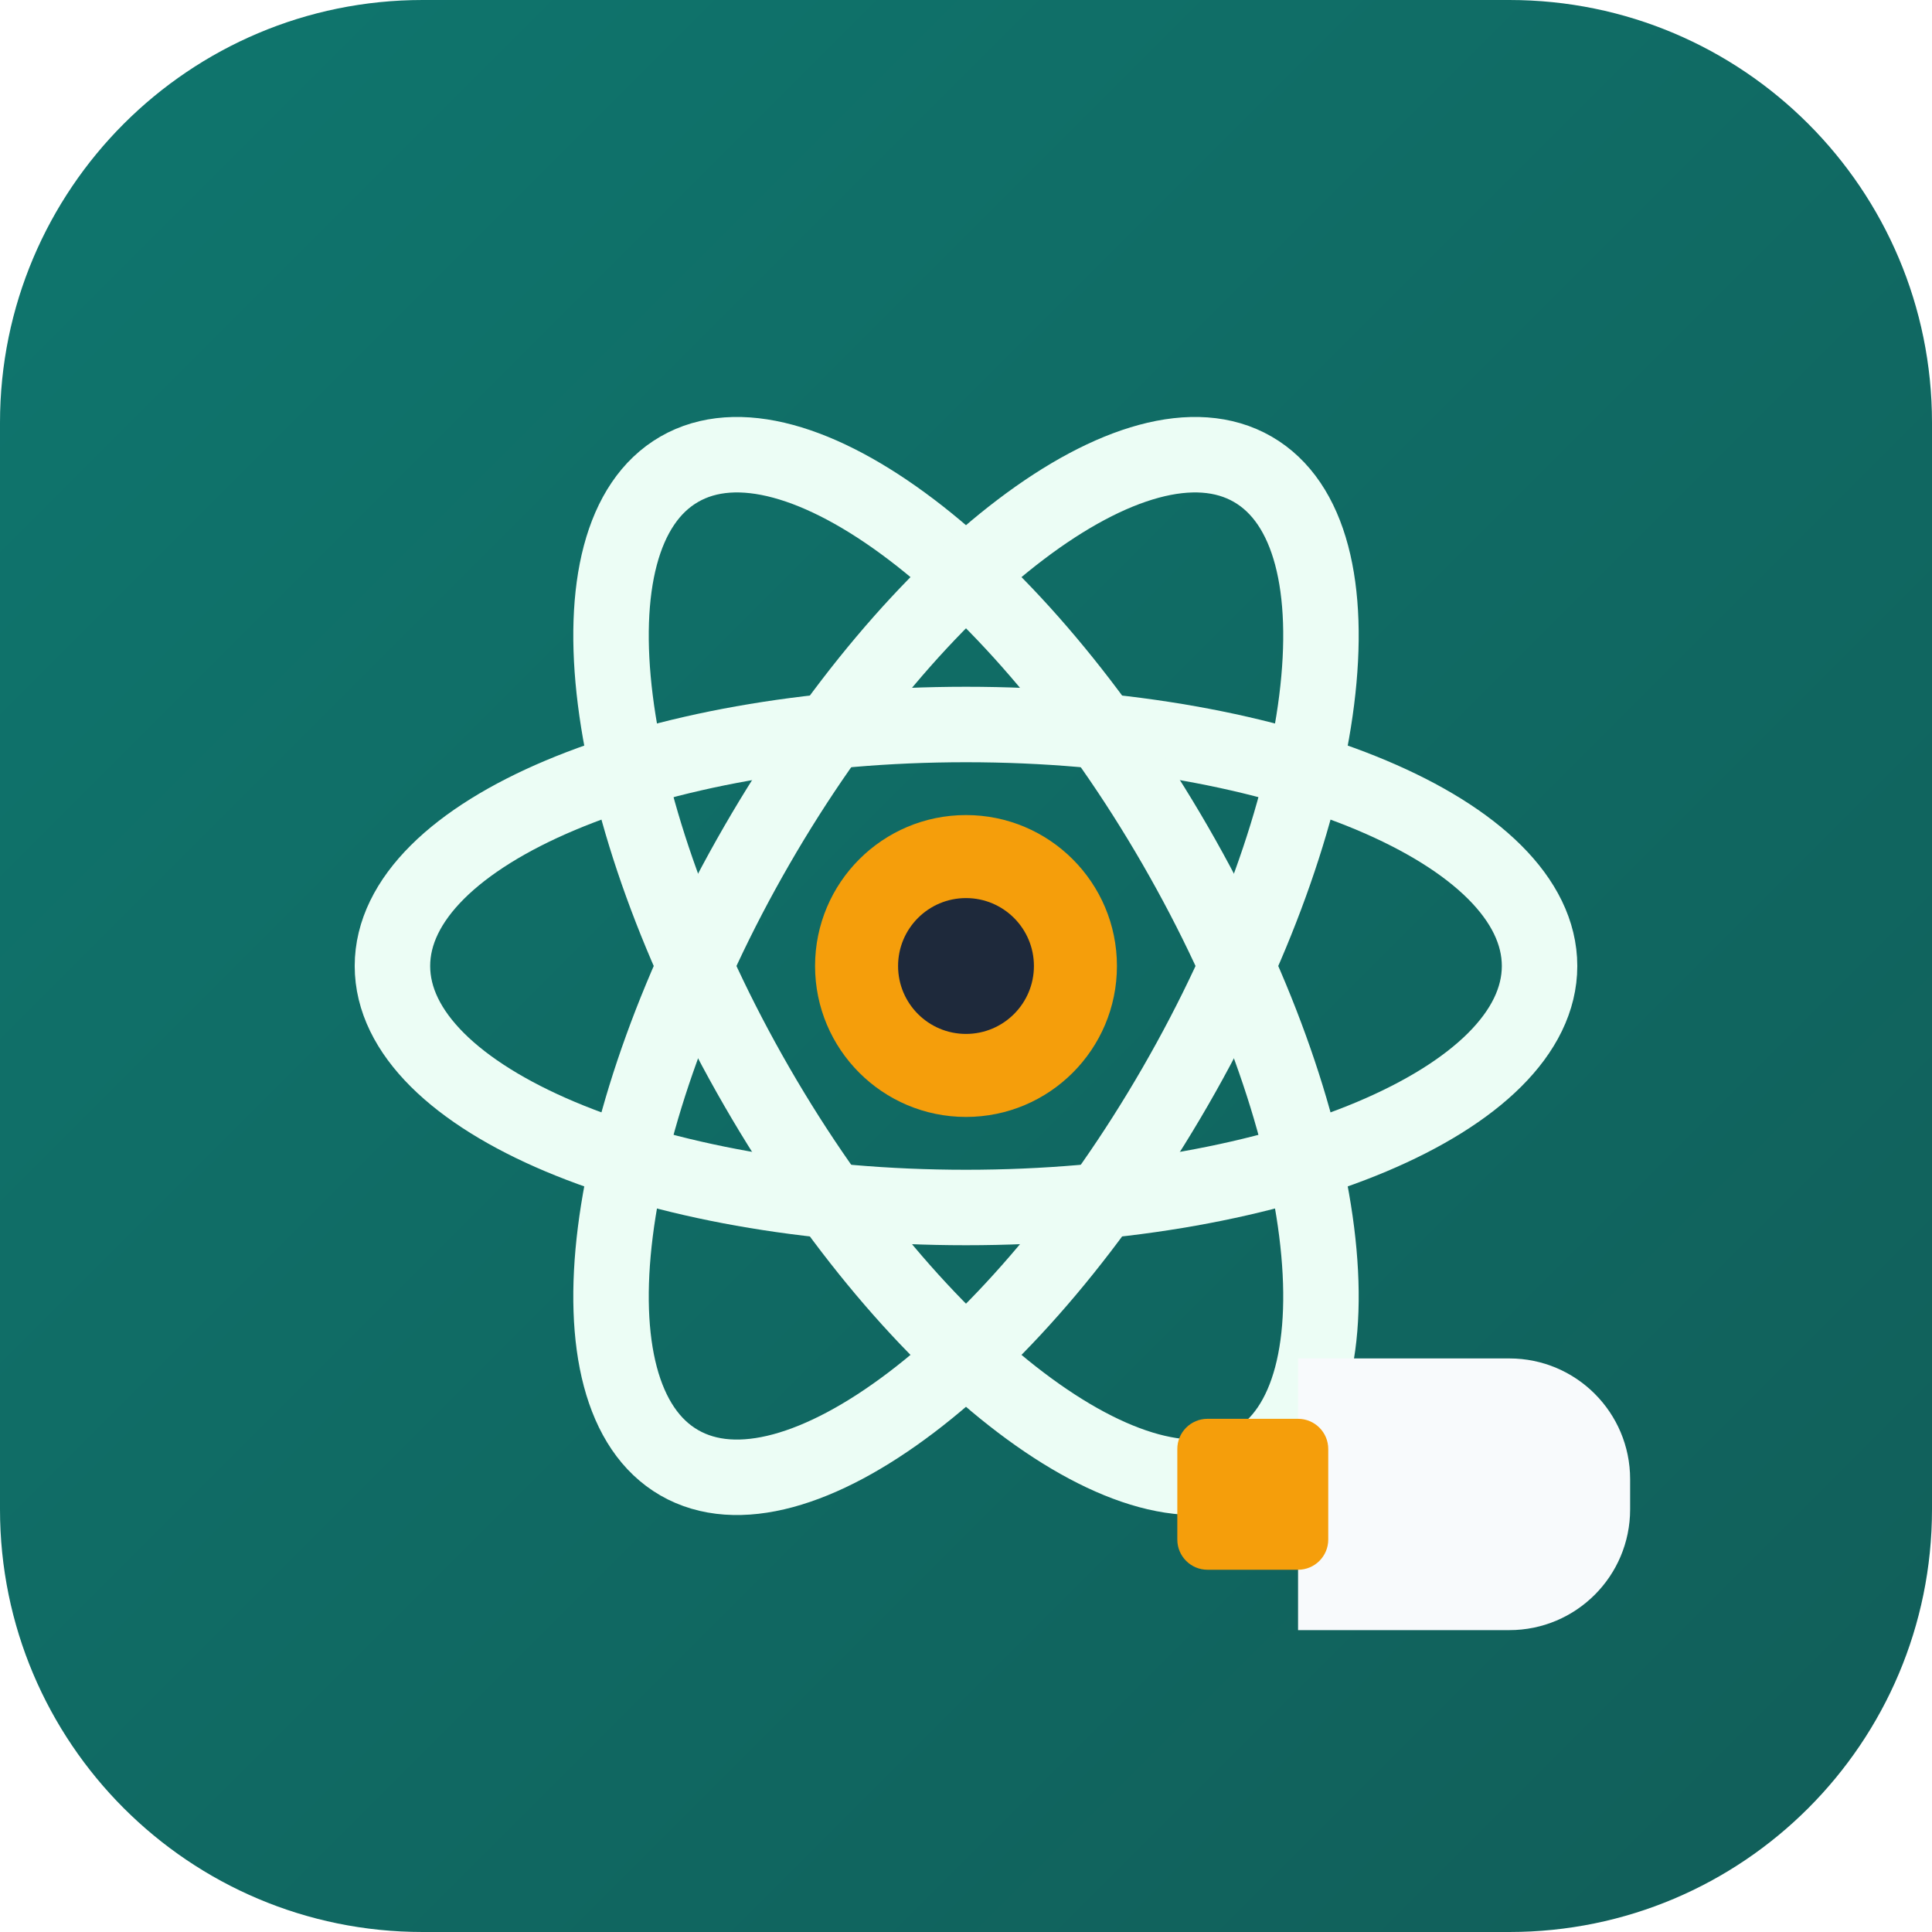
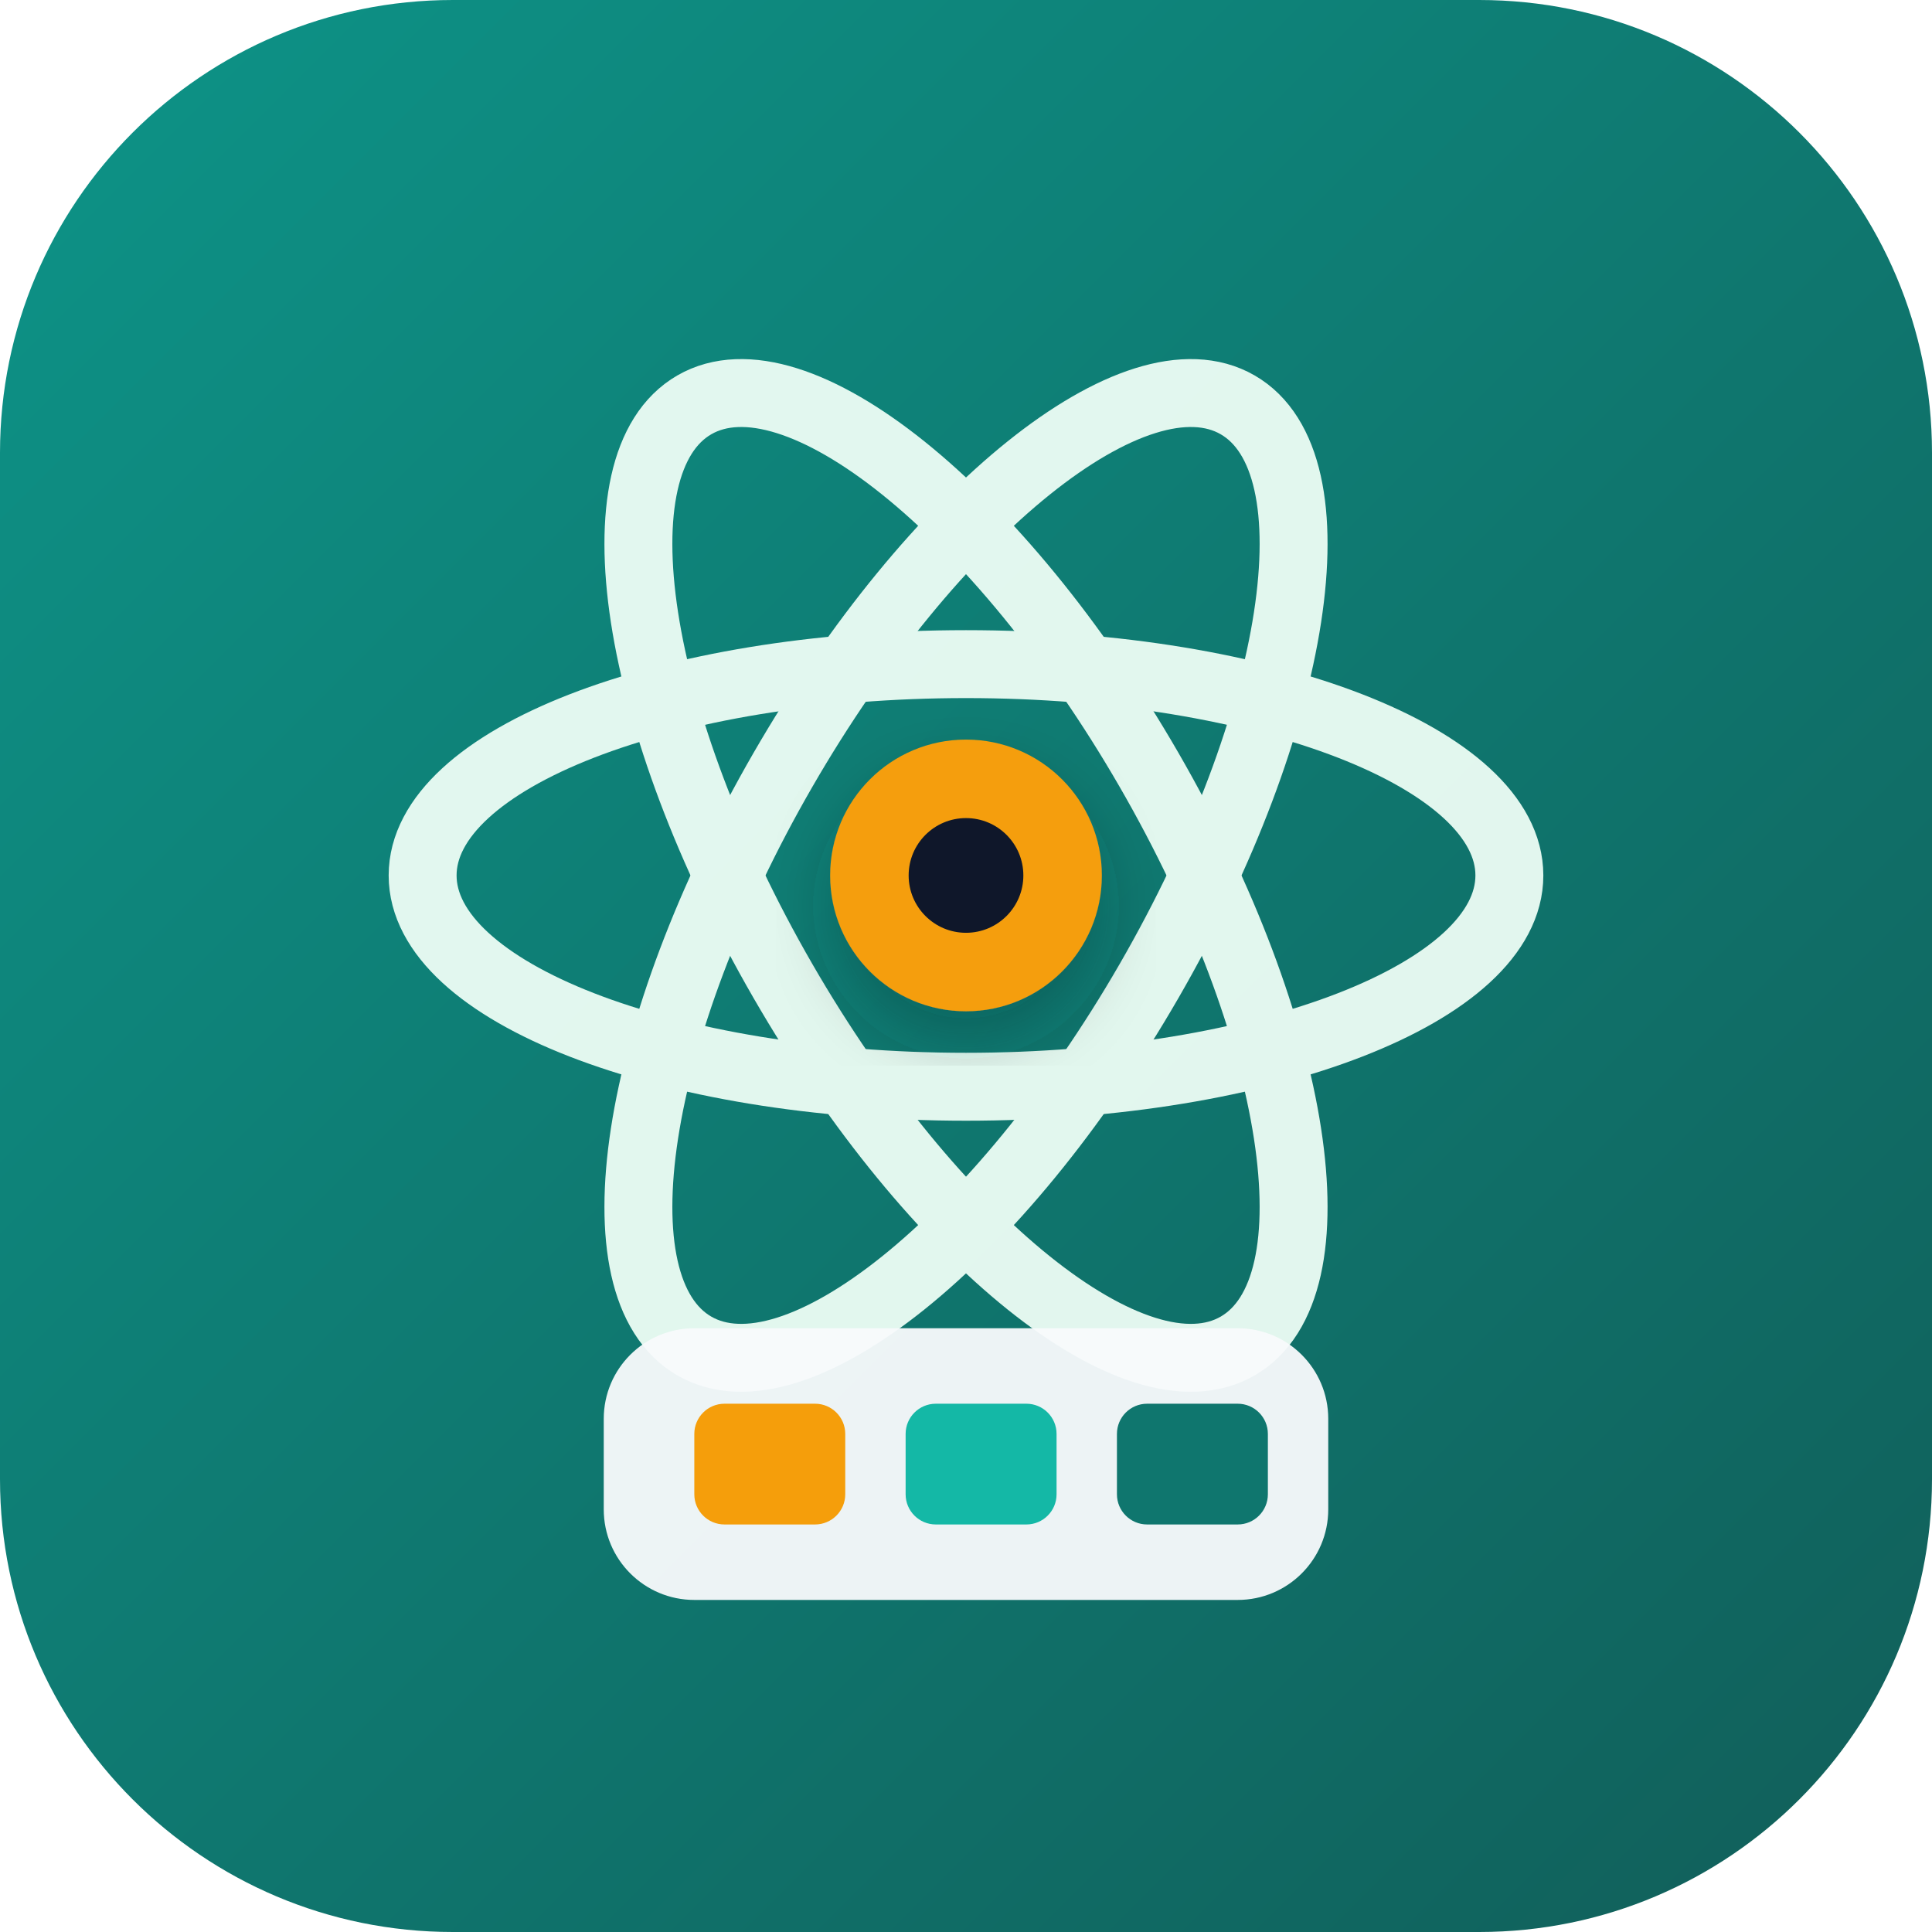
<svg xmlns="http://www.w3.org/2000/svg" viewBox="0 0 128 128" role="img" aria-label="Electron Debug MCP">
  <defs>
-     <linearGradient id="bg" x1="0" y1="0" x2="1" y2="1">
-       <stop offset="0%" stop-color="#0F766E" />
+     <linearGradient id="g" x1="0%" y1="0%" x2="100%" y2="100%">
+       <stop offset="0%" stop-color="#0D9488" />
+       <stop offset="55%" stop-color="#0F766E" />
      <stop offset="100%" stop-color="#115E59" />
    </linearGradient>
+     <filter id="s" x="-20%" y="-20%" width="140%" height="140%">
+       <feDropShadow dx="0" dy="2" stdDeviation="2" flood-color="#042F2E" flood-opacity="0.25" />
+     </filter>
  </defs>
-   <rect width="128" height="128" rx="28" fill="url(#bg)" />
-   <g fill="none" stroke="#ECFDF5" stroke-width="5" stroke-linecap="round">
-     <ellipse cx="64" cy="64" rx="38" ry="16" transform="rotate(0 64 64)" />
-     <ellipse cx="64" cy="64" rx="38" ry="16" transform="rotate(60 64 64)" />
-     <ellipse cx="64" cy="64" rx="38" ry="16" transform="rotate(120 64 64)" />
+   <rect width="128" height="128" rx="30" fill="url(#g)" />
+   <g fill="none" stroke="#ECFDF5" stroke-width="4.5" stroke-linecap="round" opacity="0.95">
+     <ellipse cx="64" cy="58" rx="36" ry="14" />
+     <ellipse cx="64" cy="58" rx="36" ry="14" transform="rotate(60 64 58)" />
+     <ellipse cx="64" cy="58" rx="36" ry="14" transform="rotate(120 64 58)" />
  </g>
-   <circle cx="64" cy="64" r="10" fill="#F59E0B" />
-   <circle cx="64" cy="64" r="4.5" fill="#1E293B" />
-   <path d="M86 90h14a8 8 0 0 1 8 8v2a8 8 0 0 1-8 8H86v-18z" fill="#F8FAFC" />
-   <rect x="78" y="94" width="10" height="10" rx="2" fill="#F59E0B" />
+   <circle cx="64" cy="58" r="9" fill="#F59E0B" filter="url(#s)" />
+   <circle cx="64" cy="58" r="3.8" fill="#0F172A" />
+   <rect x="40" y="88" width="48" height="18" rx="6" fill="#F8FAFC" opacity="0.95" />
+   <rect x="46" y="93" width="10" height="8" rx="2" fill="#F59E0B" />
+   <rect x="60" y="93" width="10" height="8" rx="2" fill="#14B8A6" />
+   <rect x="74" y="93" width="10" height="8" rx="2" fill="#0F766E" />
</svg>
